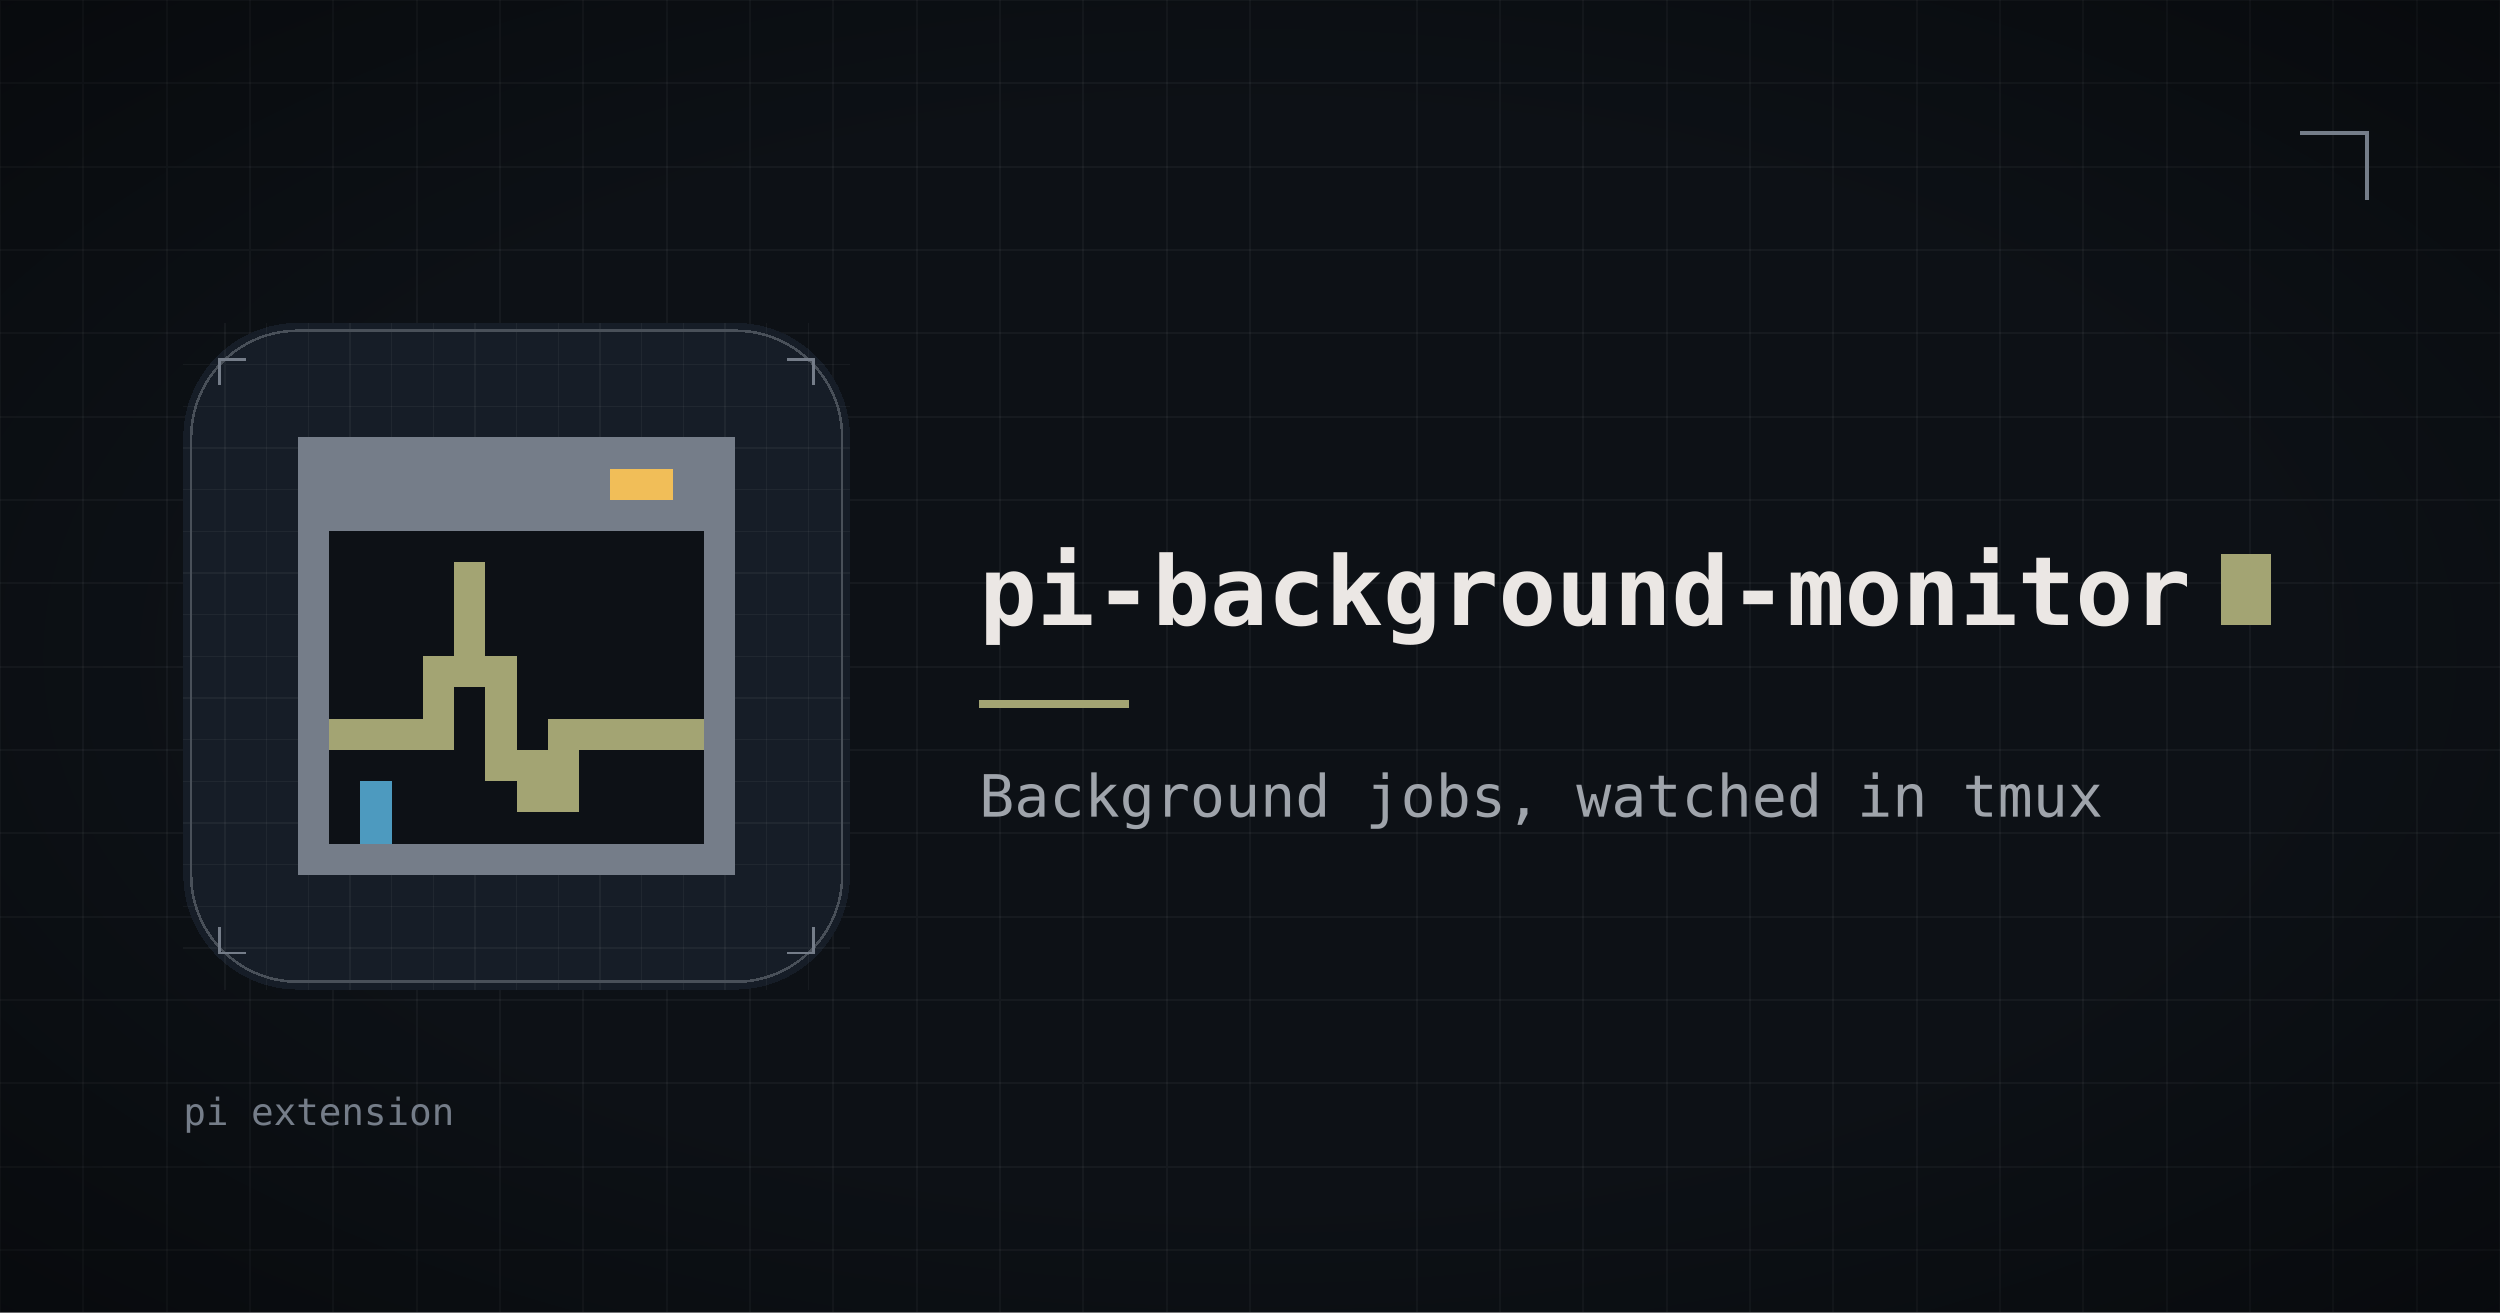
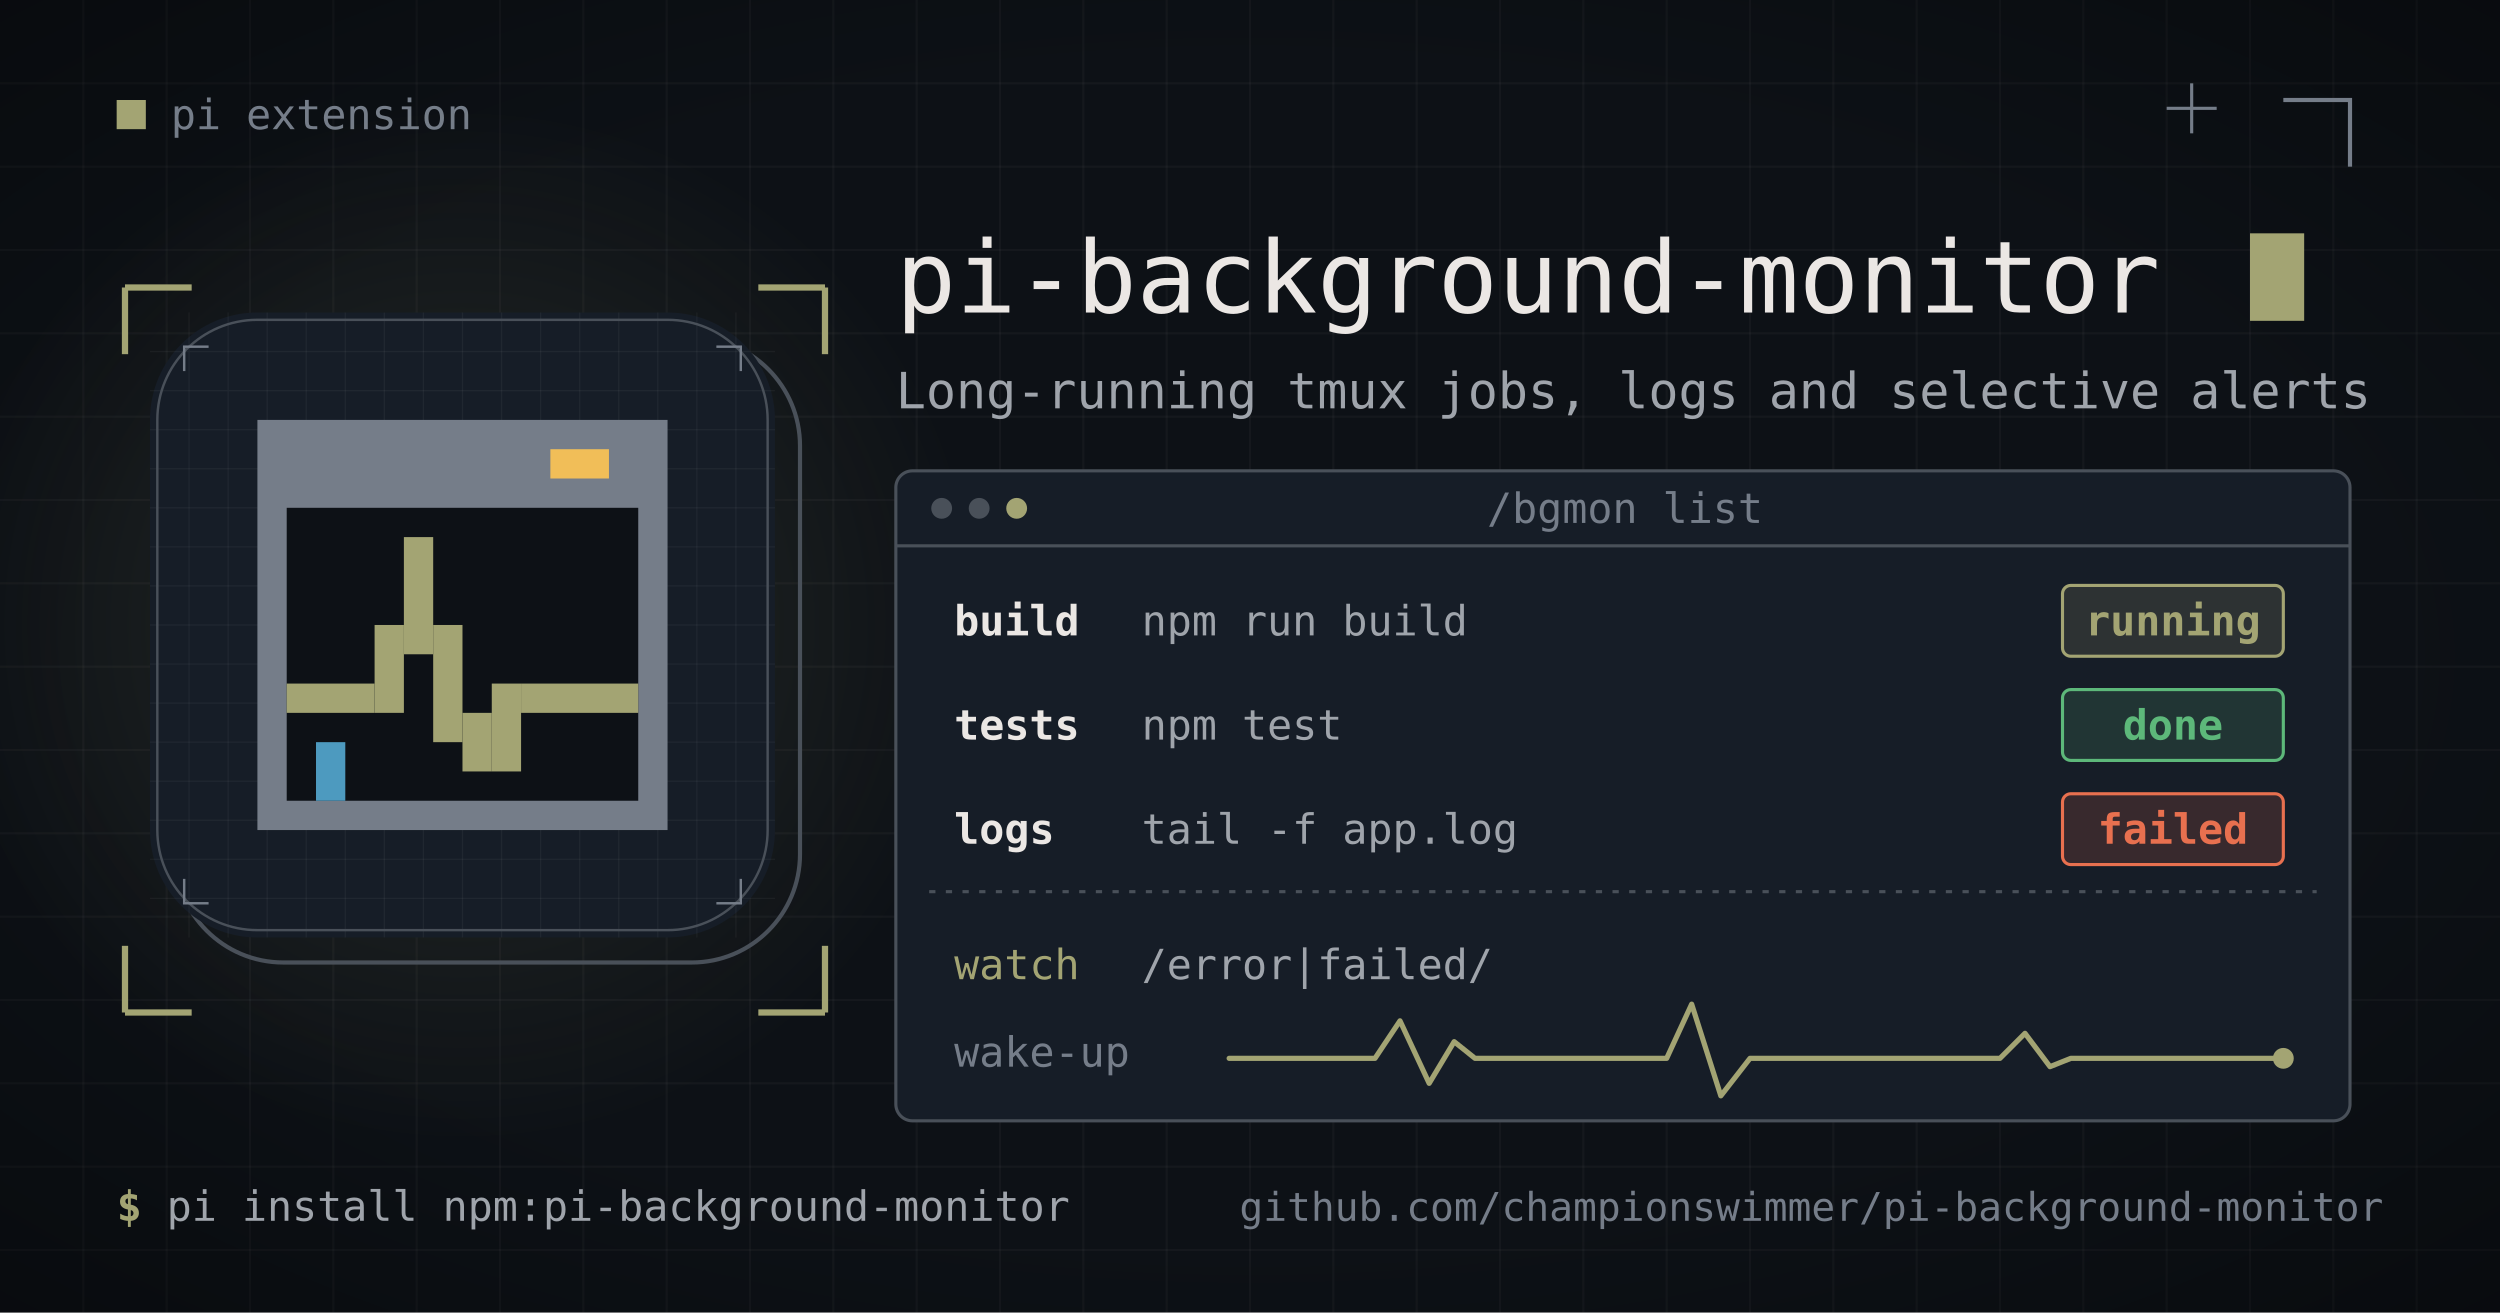
- <svg xmlns="http://www.w3.org/2000/svg" viewBox="0 0 1200 630" width="1200" height="630">
+ <svg xmlns="http://www.w3.org/2000/svg" width="1200" height="630" viewBox="0 0 1200 630">
  <defs>
+     <radialGradient id="g" cx="50%" cy="50%" r="50%">
+       <stop offset="0" stop-color="#a3a473" stop-opacity=".18" />
+       <stop offset="1" stop-color="#a3a473" stop-opacity="0" />
+     </radialGradient>
    <radialGradient id="v" cx="50%" cy="50%" r="75%">
-       <stop offset="55%" stop-color="#000" stop-opacity="0" />
-       <stop offset="100%" stop-color="#000" stop-opacity=".45" />
+       <stop offset=".6" stop-color="#000" stop-opacity="0" />
+       <stop offset="1" stop-color="#000" stop-opacity=".4" />
    </radialGradient>
  </defs>
  <rect width="1200" height="630" fill="#0d1116" />
-   <g stroke="#fff" stroke-opacity=".04" shape-rendering="crispEdges">
-     <path d="M0 0V630M0 0H1200" />
-     <path d="M40 0V630M0 40H1200" />
-     <path d="M80 0V630M0 80H1200" />
-     <path d="M120 0V630M0 120H1200" />
-     <path d="M160 0V630M0 160H1200" />
-     <path d="M200 0V630M0 200H1200" />
-     <path d="M240 0V630M0 240H1200" />
-     <path d="M280 0V630M0 280H1200" />
-     <path d="M320 0V630M0 320H1200" />
-     <path d="M360 0V630M0 360H1200" />
-     <path d="M400 0V630M0 400H1200" />
-     <path d="M440 0V630M0 440H1200" />
-     <path d="M480 0V630M0 480H1200" />
-     <path d="M520 0V630M0 520H1200" />
-     <path d="M560 0V630M0 560H1200" />
-     <path d="M600 0V630M0 600H1200" />
+   <g stroke="#fff" stroke-opacity=".035" stroke-width="1">
+     <path d="M40 0V630" />
+     <path d="M80 0V630" />
+     <path d="M120 0V630" />
+     <path d="M160 0V630" />
+     <path d="M200 0V630" />
+     <path d="M240 0V630" />
+     <path d="M280 0V630" />
+     <path d="M320 0V630" />
+     <path d="M360 0V630" />
+     <path d="M400 0V630" />
+     <path d="M440 0V630" />
+     <path d="M480 0V630" />
+     <path d="M520 0V630" />
+     <path d="M560 0V630" />
+     <path d="M600 0V630" />
+     <path d="M640 0V630" />
    <path d="M680 0V630" />
    <path d="M720 0V630" />
    <path d="M760 0V630" />
    <path d="M800 0V630" />
    <path d="M840 0V630" />
    <path d="M880 0V630" />
    <path d="M920 0V630" />
    <path d="M960 0V630" />
    <path d="M1000 0V630" />
    <path d="M1040 0V630" />
    <path d="M1080 0V630" />
    <path d="M1120 0V630" />
    <path d="M1160 0V630" />
-     <path d="M1200 0V630" />
+     <path d="M0 40H1200" />
+     <path d="M0 80H1200" />
+     <path d="M0 120H1200" />
+     <path d="M0 160H1200" />
+     <path d="M0 200H1200" />
+     <path d="M0 240H1200" />
+     <path d="M0 280H1200" />
+     <path d="M0 320H1200" />
+     <path d="M0 360H1200" />
+     <path d="M0 400H1200" />
+     <path d="M0 440H1200" />
+     <path d="M0 480H1200" />
+     <path d="M0 520H1200" />
+     <path d="M0 560H1200" />
+     <path d="M0 600H1200" />
  </g>
  <rect width="1200" height="630" fill="url(#v)" />
-   <g transform="translate(88 155) scale(0.625)" shape-rendering="crispEdges">
+   <rect x="56" y="48" width="14" height="14" fill="#a3a473" />
+   <text x="82" y="62" font-family="'Departure Mono', 'DejaVu Sans Mono', monospace" font-size="20" fill="#757d89">pi extension</text>
+   <g stroke="#757d89" stroke-width="2" fill="none">
+     <path d="M1096 52H1128V84" transform="translate(0 -4)" />
+     <path d="M1112 40V64M1100 52H1124" transform="translate(-60 0)" stroke-width="1.5" />
+   </g>
+   <circle cx="222" cy="300" r="250" fill="url(#g)" />
+   <rect x="84" y="162" width="300" height="300" rx="52" fill="none" stroke="#495059" stroke-width="2" />
+   <g stroke="#a3a473" stroke-width="3" fill="none">
+     <path d="M60 138H92M60 138V170" />
+     <path d="M396 138H364M396 138V170" />
+     <path d="M60 486H92M60 486V454" />
+     <path d="M396 486H364M396 486V454" />
+   </g>
+   <g transform="translate(72 150) scale(0.5859)">
    <rect width="512" height="512" rx="88" fill="#161d27" />
    <g stroke="#fff" stroke-opacity=".045" stroke-width="1">
      <path d="M32 0V512M0 32H512" />
      <path d="M64 0V512M0 64H512" />
      <path d="M96 0V512M0 96H512" />
      <path d="M128 0V512M0 128H512" />
      <path d="M160 0V512M0 160H512" />
      <path d="M192 0V512M0 192H512" />
      <path d="M224 0V512M0 224H512" />
      <path d="M256 0V512M0 256H512" />
      <path d="M288 0V512M0 288H512" />
      <path d="M320 0V512M0 320H512" />
      <path d="M352 0V512M0 352H512" />
      <path d="M384 0V512M0 384H512" />
      <path d="M416 0V512M0 416H512" />
      <path d="M448 0V512M0 448H512" />
      <path d="M480 0V512M0 480H512" />
    </g>
    <rect x="6" y="6" width="500" height="500" rx="82" fill="none" stroke="#495059" stroke-width="2" />
    <g stroke="#757d89" stroke-width="2" fill="none">
      <path d="M48 28H28V48" />
      <path d="M464 28H484V48" />
      <path d="M48 484H28V464" />
      <path d="M464 484H484V464" />
    </g>
    <rect x="88" y="88" width="336" height="336" fill="#757d89" />
    <rect x="112" y="160" width="288" height="240" fill="#0d1116" />
    <rect x="328" y="112" width="48" height="24" fill="#F1BE58" />
    <g fill="#a3a473">
      <rect x="112" y="304" width="72" height="24" />
      <rect x="184" y="256" width="24" height="72" />
      <rect x="208" y="184" width="24" height="96" />
      <rect x="232" y="256" width="24" height="96" />
      <rect x="256" y="328" width="24" height="48" />
      <rect x="280" y="304" width="24" height="72" />
      <rect x="304" y="304" width="96" height="24" />
    </g>
    <rect x="136" y="352" width="24" height="48" fill="#4D9ABF" />
  </g>
-   <text x="470" y="300" font-family="CaskaydiaCove Nerd Font Mono, DejaVu Sans Mono, monospace" font-weight="700" font-size="46" fill="#ebe7e4">pi-background-monitor</text>
-   <rect x="1066" y="266" width="24" height="34" fill="#a3a473" shape-rendering="crispEdges" />
-   <rect x="470" y="336" width="72" height="4" fill="#a3a473" shape-rendering="crispEdges" />
-   <text x="470" y="392" font-family="CaskaydiaCove Nerd Font Mono, DejaVu Sans Mono, monospace" font-size="28" fill="#9fa4ab">Background jobs, watched in tmux</text>
-   <text x="88" y="540" font-family="CaskaydiaCove Nerd Font Mono, DejaVu Sans Mono, monospace" font-size="18" fill="#757d89">pi extension</text>
-   <path d="M1104 64H1136V96" stroke="#757d89" stroke-width="2" fill="none" shape-rendering="crispEdges" />
+   <text x="430" y="150" font-family="'Departure Mono', 'DejaVu Sans Mono', monospace" font-size="48" fill="#ebe7e4">pi-background-monitor</text>
+   <rect x="1080" y="112" width="26" height="42" fill="#a3a473" />
+   <text x="430" y="196" font-family="CommitMono, 'DejaVu Sans Mono', monospace" font-size="24" fill="#9fa4ab">Long-running tmux jobs, logs and selective alerts</text>
+   <rect x="430" y="226" width="698" height="312" rx="8" fill="#161d27" stroke="#495059" stroke-width="1.5" />
+   <path d="M430 262H1128" stroke="#495059" stroke-width="1.5" />
+   <circle cx="452" cy="244" r="5" fill="#495059" />
+   <circle cx="470" cy="244" r="5" fill="#495059" />
+   <circle cx="488" cy="244" r="5" fill="#a3a473" />
+   <text x="780" y="251" text-anchor="middle" font-family="CommitMono, 'DejaVu Sans Mono', monospace" font-size="20" fill="#757d89">/bgmon list</text>
+   <text x="458" y="305" font-family="CommitMono, 'DejaVu Sans Mono', monospace" font-weight="700" font-size="20" fill="#ebe7e4">build</text>
+   <text x="548" y="305" font-family="CommitMono, 'DejaVu Sans Mono', monospace" font-size="20" fill="#9fa4ab">npm run build</text>
+   <rect x="990" y="281" width="106" height="34" rx="4" fill="#a3a473" fill-opacity=".16" stroke="#a3a473" stroke-width="1.5" />
+   <text x="1043" y="305" text-anchor="middle" font-family="CommitMono, 'DejaVu Sans Mono', monospace" font-weight="700" font-size="20" fill="#a3a473">running</text>
+   <text x="458" y="355" font-family="CommitMono, 'DejaVu Sans Mono', monospace" font-weight="700" font-size="20" fill="#ebe7e4">tests</text>
+   <text x="548" y="355" font-family="CommitMono, 'DejaVu Sans Mono', monospace" font-size="20" fill="#9fa4ab">npm test</text>
+   <rect x="990" y="331" width="106" height="34" rx="4" fill="#5db87a" fill-opacity=".16" stroke="#5db87a" stroke-width="1.5" />
+   <text x="1043" y="355" text-anchor="middle" font-family="CommitMono, 'DejaVu Sans Mono', monospace" font-weight="700" font-size="20" fill="#5db87a">done</text>
+   <text x="458" y="405" font-family="CommitMono, 'DejaVu Sans Mono', monospace" font-weight="700" font-size="20" fill="#ebe7e4">logs</text>
+   <text x="548" y="405" font-family="CommitMono, 'DejaVu Sans Mono', monospace" font-size="20" fill="#9fa4ab">tail -f app.log</text>
+   <rect x="990" y="381" width="106" height="34" rx="4" fill="#e8704f" fill-opacity=".16" stroke="#e8704f" stroke-width="1.5" />
+   <text x="1043" y="405" text-anchor="middle" font-family="CommitMono, 'DejaVu Sans Mono', monospace" font-weight="700" font-size="20" fill="#e8704f">failed</text>
+   <path d="M446 428H1112" stroke="#495059" stroke-width="1.5" stroke-dasharray="3 5" />
+   <text x="458" y="470" font-family="CommitMono, 'DejaVu Sans Mono', monospace" font-size="20" fill="#a3a473">watch</text>
+   <text x="548" y="470" font-family="CommitMono, 'DejaVu Sans Mono', monospace" font-size="20" fill="#9fa4ab">/error|failed/</text>
+   <text x="458" y="512" font-family="CommitMono, 'DejaVu Sans Mono', monospace" font-size="20" fill="#757d89">wake-up</text>
+   <polyline points="590,508 640,508 660,508 672,490 686,520 698,500 708,508 780,508 800,508 812,482 826,526 840,508 900,508 960,508 972,496 984,512 994,508 1096,508" fill="none" stroke="#a3a473" stroke-width="2.5" stroke-linejoin="round" stroke-linecap="round" transform="translate(0 0)" />
+   <circle cx="1096" cy="508" r="5" fill="#a3a473" />
+   <text x="56" y="586" font-family="CommitMono, 'DejaVu Sans Mono', monospace" font-size="20" fill="#a3a473" font-weight="700">$</text>
+   <text x="80" y="586" font-family="CommitMono, 'DejaVu Sans Mono', monospace" font-size="20" fill="#9fa4ab">pi install npm:pi-background-monitor</text>
+   <text x="1144" y="586" text-anchor="end" font-family="CommitMono, 'DejaVu Sans Mono', monospace" font-size="18" fill="#757d89" style="display:none">x</text>
+   <text x="1144" y="586" text-anchor="end" font-family="CommitMono, 'DejaVu Sans Mono', monospace" font-size="19" fill="#757d89">github.com/championswimmer/pi-background-monitor</text>
</svg>
